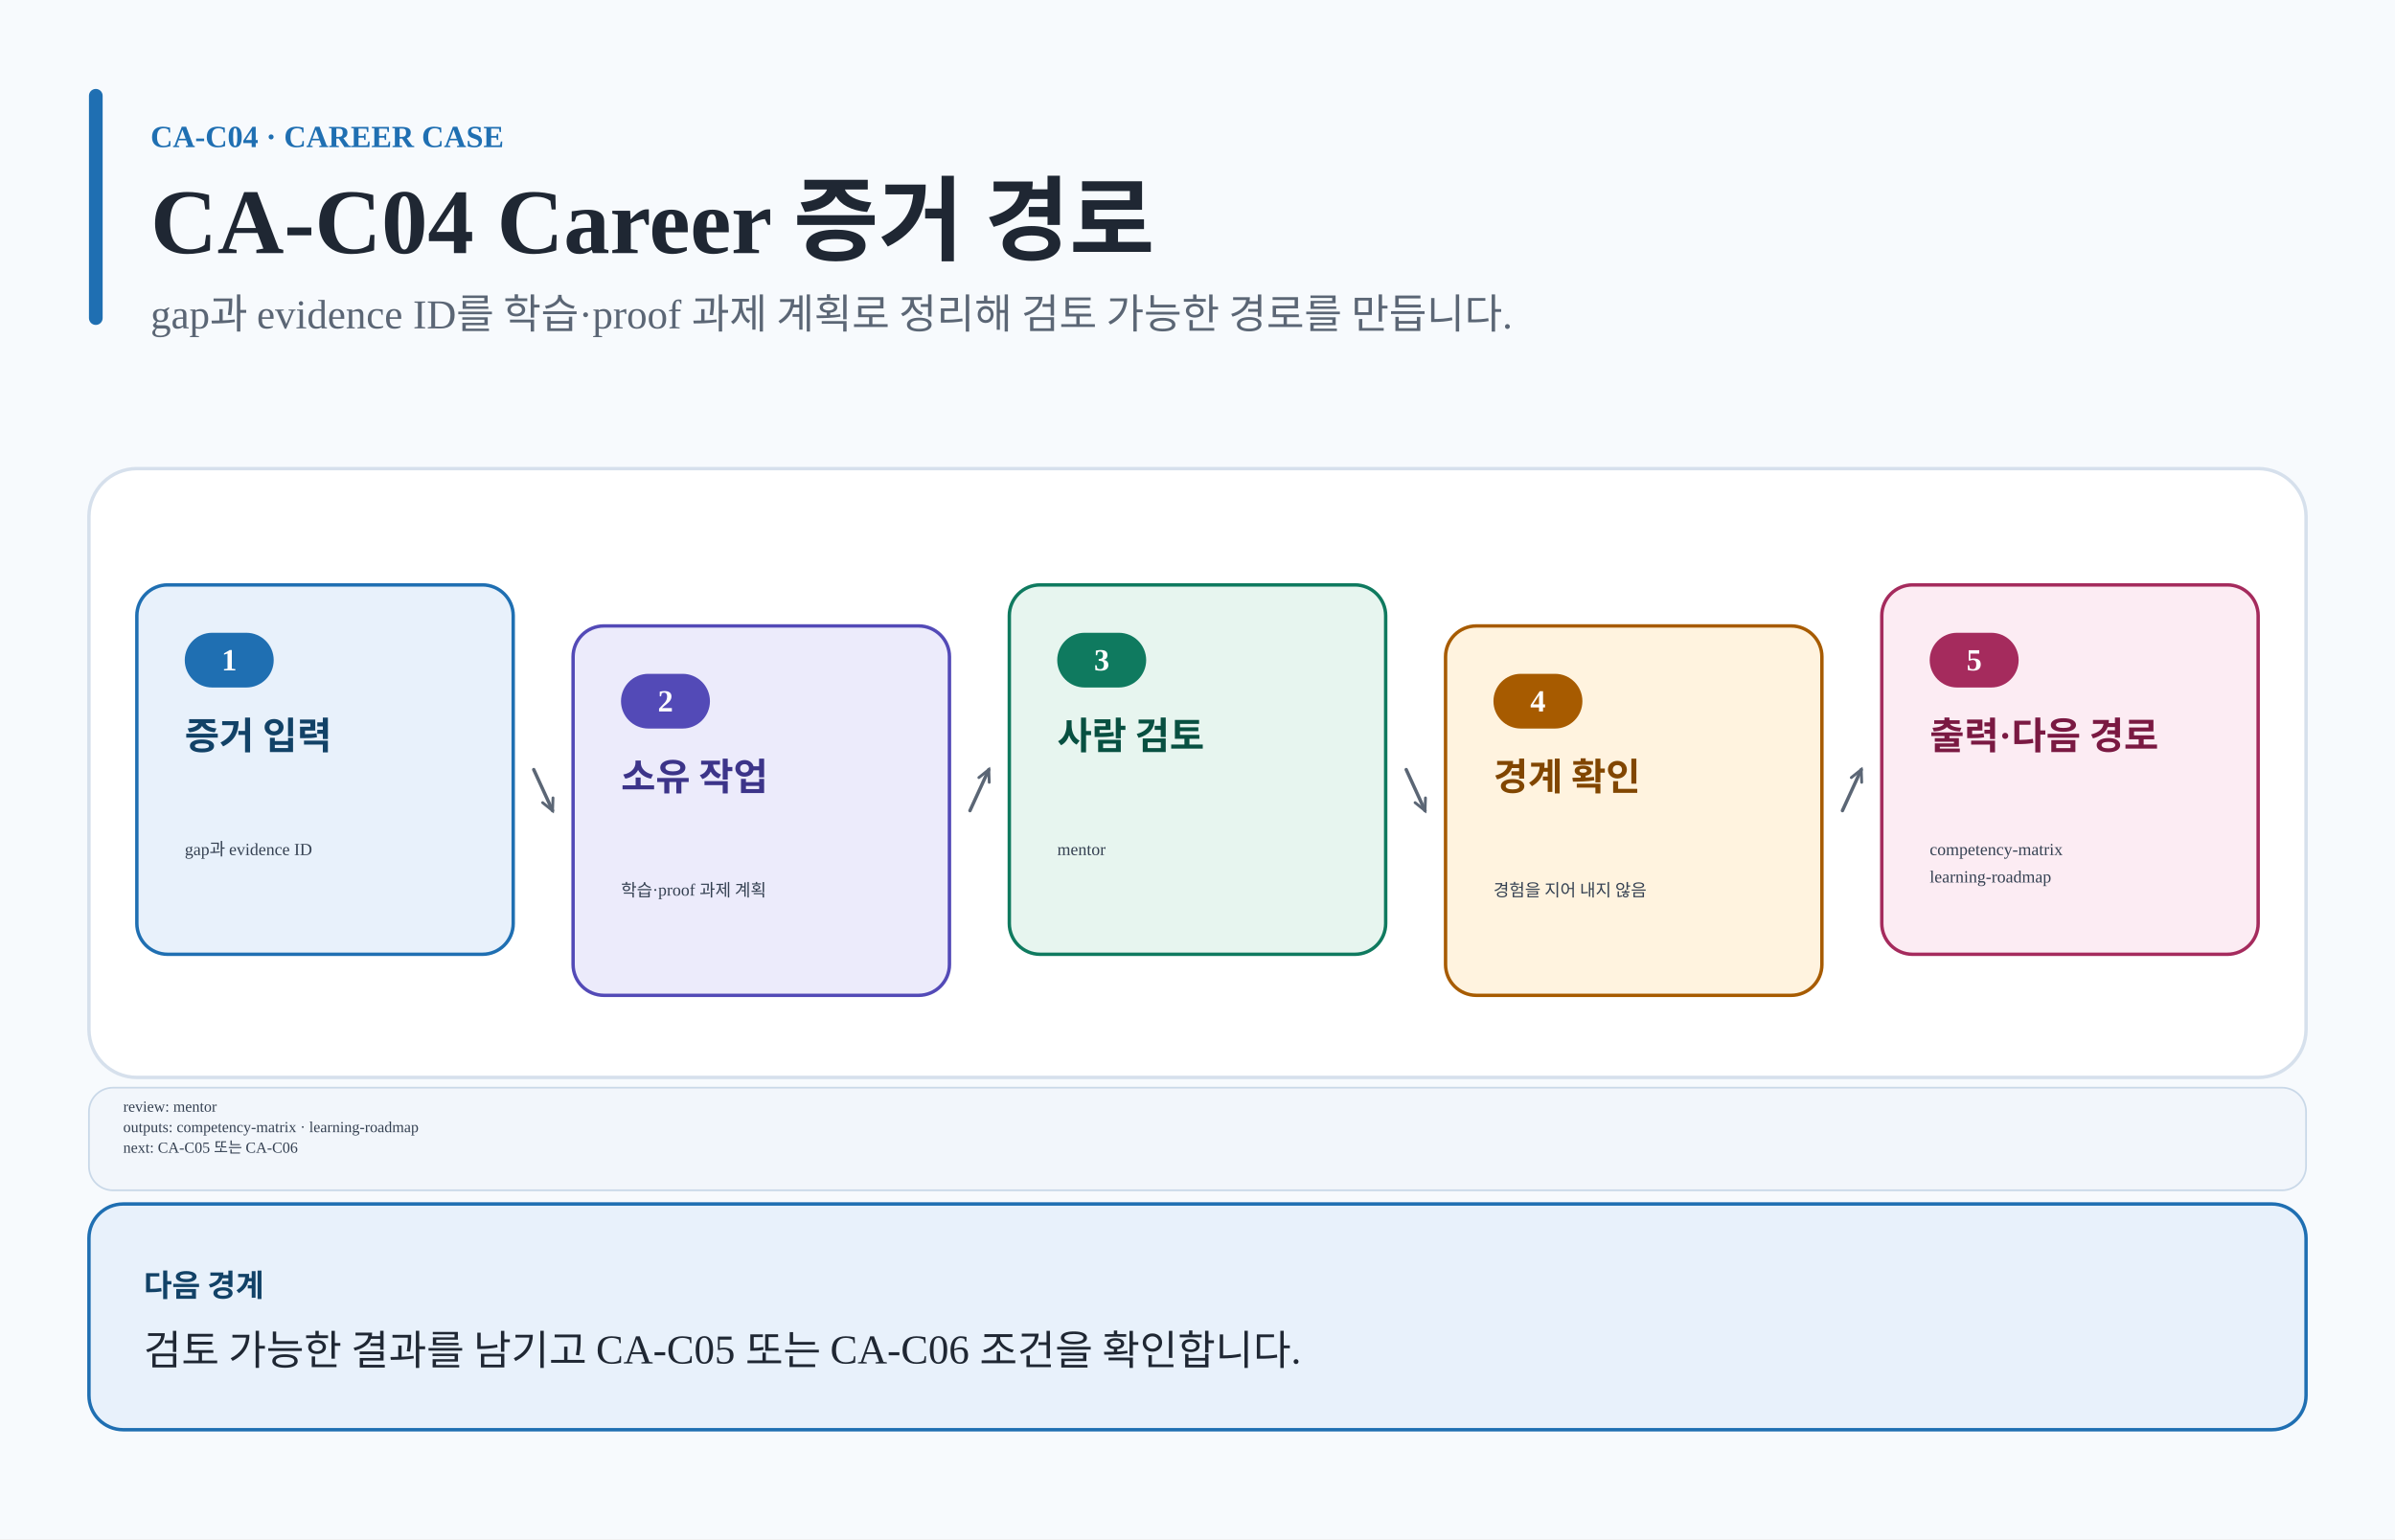
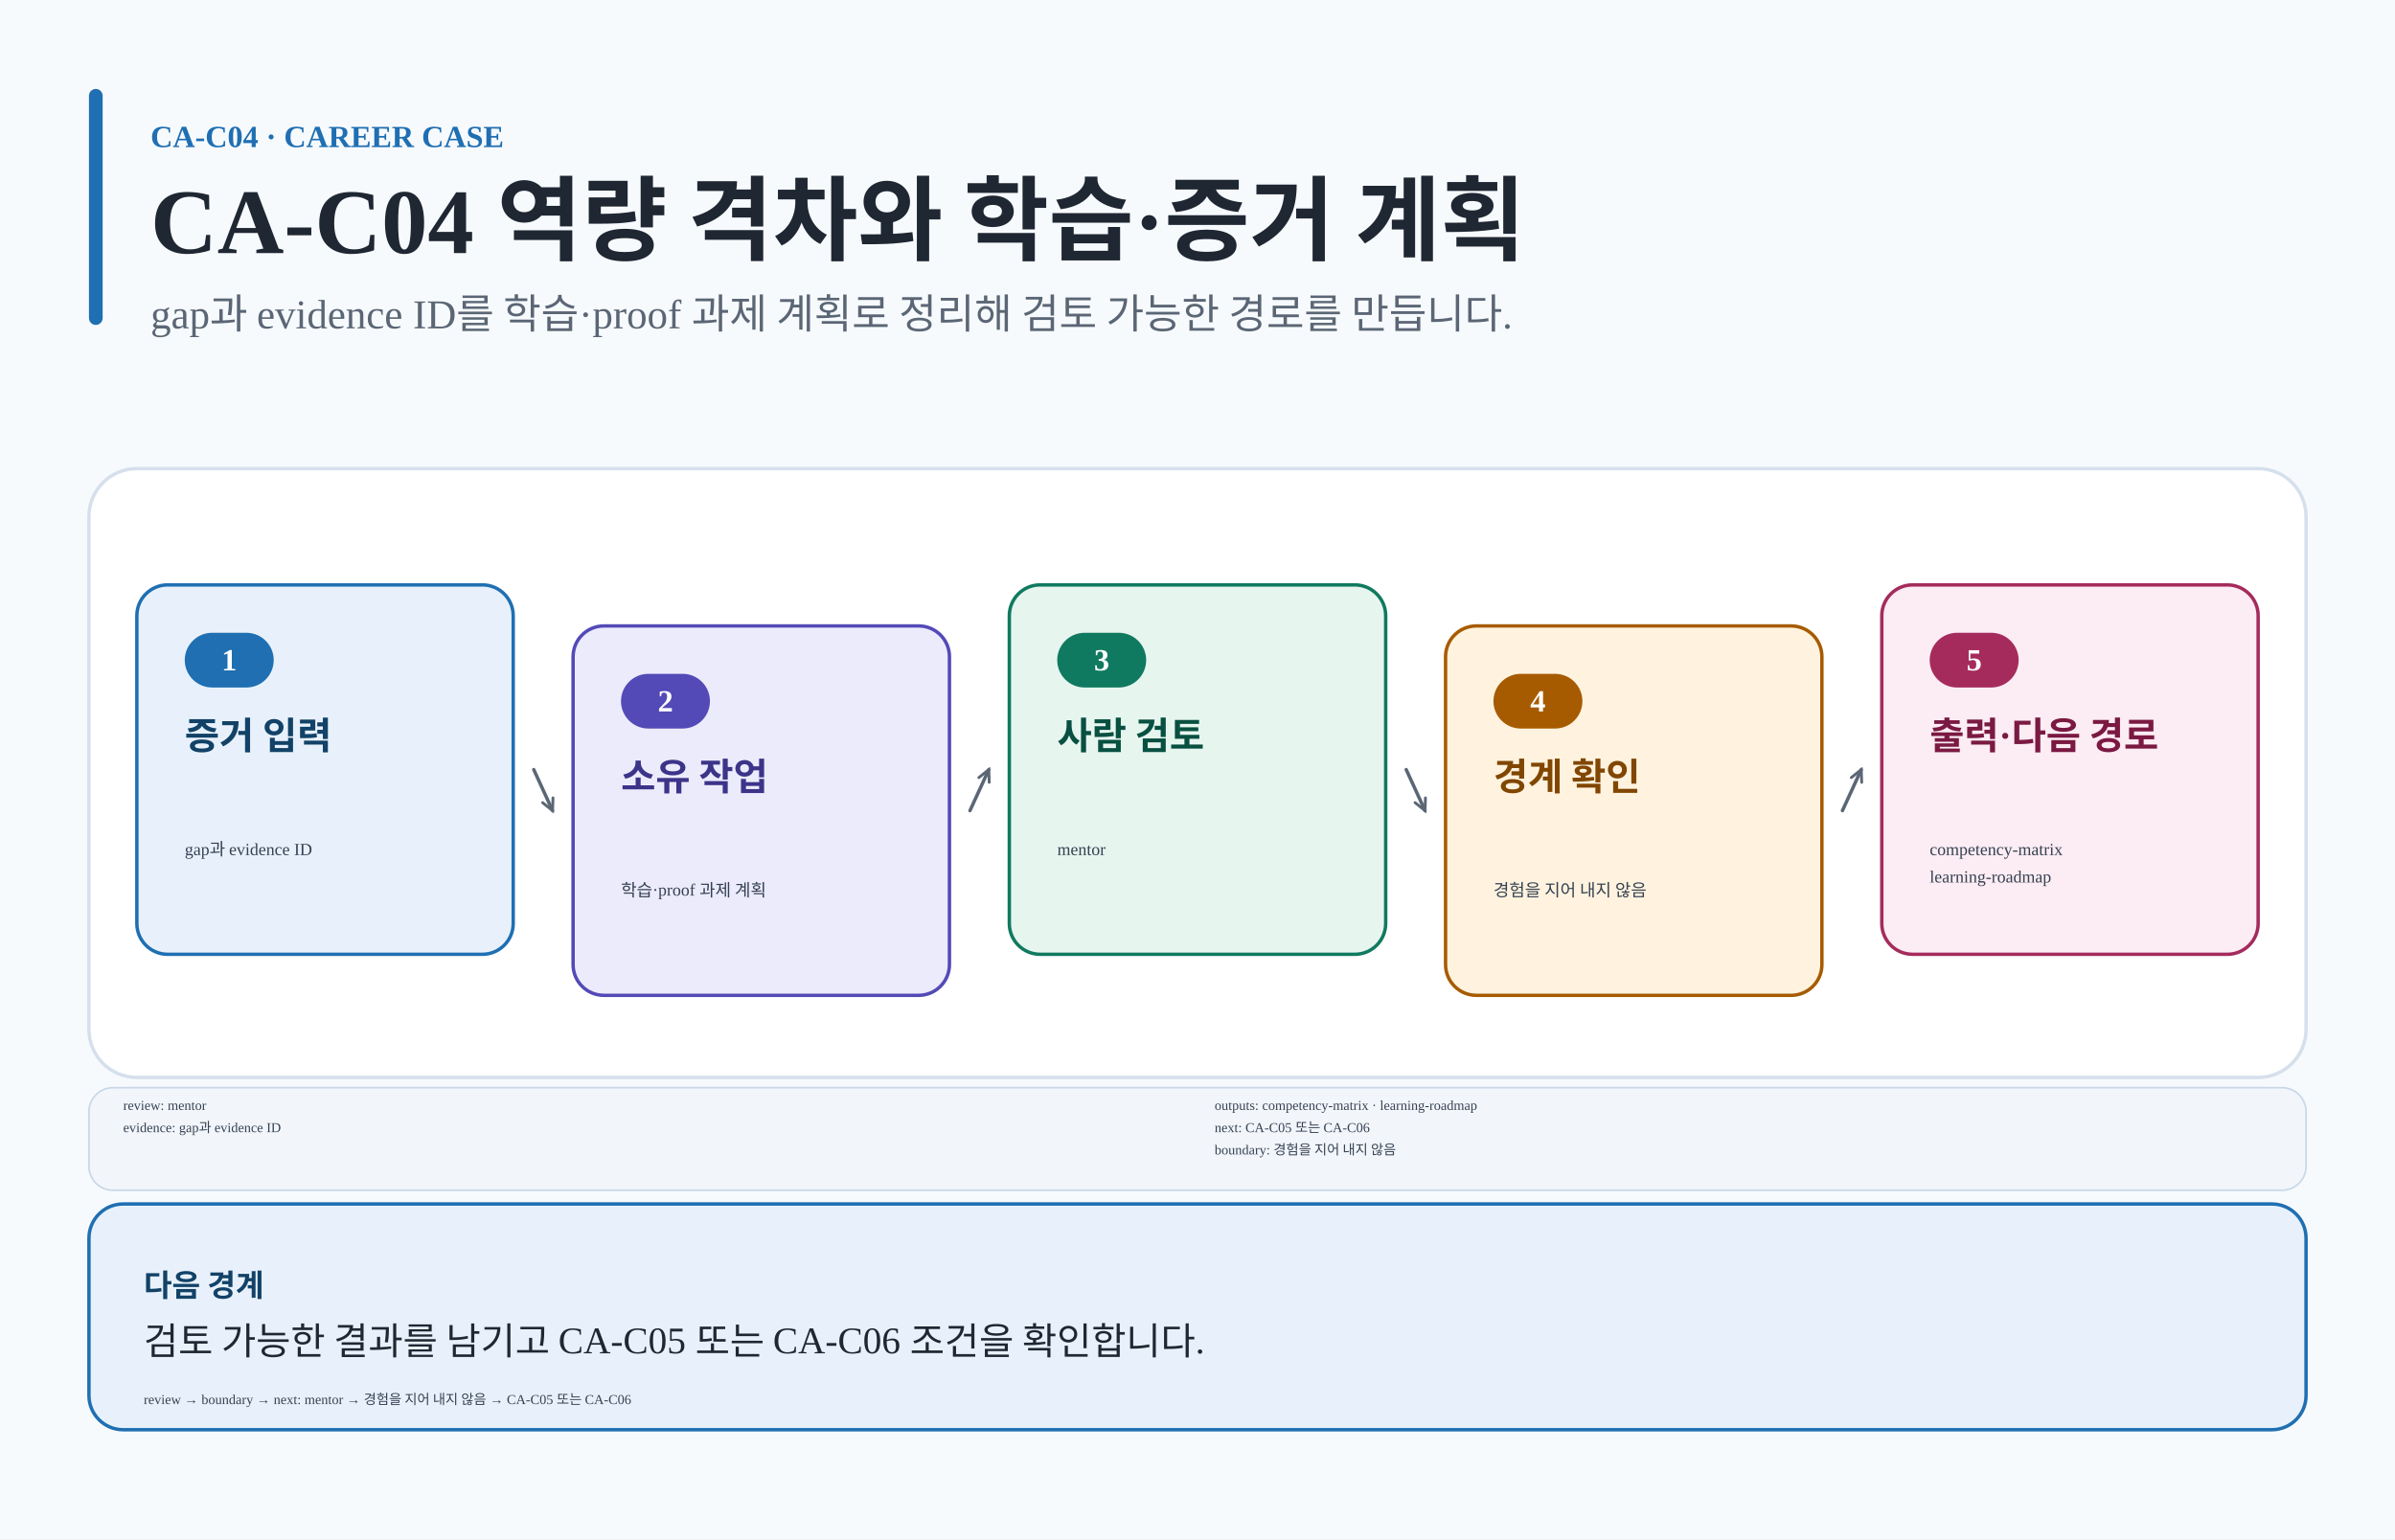
<svg xmlns="http://www.w3.org/2000/svg" viewBox="0 0 1400 900" width="1400" height="900" role="img" aria-label="역량 격차를 학습과 증거 과제로 전환하는 흐름">
  <defs>
    <marker id="open-arrow" viewBox="0 0 12 12" refX="10" refY="6" markerWidth="10" markerHeight="10" markerUnits="userSpaceOnUse" orient="auto">
      <path d="M 2 2 L 10 6 L 2 10" fill="none" stroke="#5B6675" stroke-width="2" stroke-linecap="round" />
    </marker>
  </defs>
  <rect width="1400" height="900" fill="#F7FAFD" />
  <rect x="52" y="52" width="8" height="138" rx="4" fill="#1F6FB2" />
  <text x="88" y="86" fill="#1F6FB2" font-size="18" font-weight="700">CA-C04 · CAREER CASE</text>
-   <text x="88" y="148" fill="#1F2733" font-size="54" font-weight="700">CA-C04 Career 증거 경로</text>
-   <text x="88" y="192" fill="#5B6675" font-size="24">gap과 evidence ID를 학습·proof 과제 계획로 정리해 검토 가능한 경로를 만듭니다.</text>
+   <text x="88" y="148" fill="#1F2733" font-size="54" font-weight="700">CA-C04 역량 격차와 학습·증거 계획</text>
+   <text x="88" y="192" fill="#5B6675" font-size="24" textLength="1220" lengthAdjust="spacingAndGlyphs">gap과 evidence ID를 학습·proof 과제 계획로 정리해 검토 가능한 경로를 만듭니다.</text>
  <rect x="52" y="274" width="1296" height="356" rx="28" fill="#FFFFFF" stroke="#D6E0EC" stroke-width="2" />
  <path d="M 312 450 L 323 474" fill="none" stroke="#5B6675" stroke-width="2" stroke-linecap="round" marker-end="url(#open-arrow)" />
  <path d="M 567 474 L 578 450" fill="none" stroke="#5B6675" stroke-width="2" stroke-linecap="round" marker-end="url(#open-arrow)" />
  <path d="M 822 450 L 833 474" fill="none" stroke="#5B6675" stroke-width="2" stroke-linecap="round" marker-end="url(#open-arrow)" />
  <path d="M 1077 474 L 1088 450" fill="none" stroke="#5B6675" stroke-width="2" stroke-linecap="round" marker-end="url(#open-arrow)" />
  <g aria-label="읽기 순서 1: 증거 입력">
    <rect x="80" y="342" width="220" height="216" rx="18" fill="#E8F1FB" stroke="#1F6FB2" stroke-width="2" />
    <rect x="108" y="370" width="52" height="32" rx="16" fill="#1F6FB2" />
    <text x="134" y="392" text-anchor="middle" fill="#FFFFFF" font-size="18" font-weight="700">1</text>
    <text x="108" y="438" fill="#124267" font-size="22" font-weight="700">증거 입력</text>
    <text x="108" y="500" fill="#354152" font-size="10" textLength="164" lengthAdjust="spacingAndGlyphs">gap과 evidence ID</text>
  </g>
  <g aria-label="읽기 순서 2: 소유 작업">
    <rect x="335" y="366" width="220" height="216" rx="18" fill="#ECEBFB" stroke="#534AB7" stroke-width="2" />
    <rect x="363" y="394" width="52" height="32" rx="16" fill="#534AB7" />
    <text x="389" y="416" text-anchor="middle" fill="#FFFFFF" font-size="18" font-weight="700">2</text>
    <text x="363" y="462" fill="#3C3489" font-size="22" font-weight="700">소유 작업</text>
    <text x="363" y="524" fill="#354152" font-size="10" textLength="164" lengthAdjust="spacingAndGlyphs">학습·proof 과제 계획</text>
  </g>
  <g aria-label="읽기 순서 3: 사람 검토">
    <rect x="590" y="342" width="220" height="216" rx="18" fill="#E7F5EF" stroke="#0F7A5F" stroke-width="2" />
    <rect x="618" y="370" width="52" height="32" rx="16" fill="#0F7A5F" />
    <text x="644" y="392" text-anchor="middle" fill="#FFFFFF" font-size="18" font-weight="700">3</text>
    <text x="618" y="438" fill="#085041" font-size="22" font-weight="700">사람 검토</text>
    <text x="618" y="500" fill="#354152" font-size="10" textLength="164" lengthAdjust="spacingAndGlyphs">mentor</text>
  </g>
  <g aria-label="읽기 순서 4: 경계 확인">
    <rect x="845" y="366" width="220" height="216" rx="18" fill="#FFF3DF" stroke="#A75B00" stroke-width="2" />
    <rect x="873" y="394" width="52" height="32" rx="16" fill="#A75B00" />
    <text x="899" y="416" text-anchor="middle" fill="#FFFFFF" font-size="18" font-weight="700">4</text>
    <text x="873" y="462" fill="#814600" font-size="22" font-weight="700">경계 확인</text>
    <text x="873" y="524" fill="#354152" font-size="10" textLength="164" lengthAdjust="spacingAndGlyphs">경험을 지어 내지 않음</text>
  </g>
  <g aria-label="읽기 순서 5: 출력·다음 경로">
    <rect x="1100" y="342" width="220" height="216" rx="18" fill="#FCECF3" stroke="#A52B5D" stroke-width="2" />
    <rect x="1128" y="370" width="52" height="32" rx="16" fill="#A52B5D" />
    <text x="1154" y="392" text-anchor="middle" fill="#FFFFFF" font-size="18" font-weight="700">5</text>
    <text x="1128" y="438" fill="#7A1942" font-size="22" font-weight="700">출력·다음 경로</text>
    <text x="1128" y="500" fill="#354152" font-size="10" textLength="164" lengthAdjust="spacingAndGlyphs">competency-matrix</text>
    <text x="1128" y="516" fill="#354152" font-size="10" textLength="164" lengthAdjust="spacingAndGlyphs">learning-roadmap</text>
  </g>
  <rect x="52" y="636" width="1296" height="60" rx="14" fill="#F2F6FB" stroke="#C9D8E8" stroke-width="1" />
-   <text x="72" y="650" fill="#354152" font-size="9">review: mentor</text>
-   <text x="72" y="662" fill="#354152" font-size="9">outputs: competency-matrix · learning-roadmap</text>
-   <text x="72" y="674" fill="#354152" font-size="9">next: CA-C05 또는 CA-C06</text>
+   <text x="72" y="649" fill="#354152" font-size="8">review: mentor</text>
+   <text x="72" y="662" fill="#354152" font-size="8">evidence: gap과 evidence ID</text>
+   <text x="710" y="649" fill="#354152" font-size="8">outputs: competency-matrix · learning-roadmap</text>
+   <text x="710" y="662" fill="#354152" font-size="8">next: CA-C05 또는 CA-C06</text>
+   <text x="710" y="675" fill="#354152" font-size="8">boundary: 경험을 지어 내지 않음</text>
  <rect x="52" y="704" width="1296" height="132" rx="20" fill="#E8F1FB" stroke="#1F6FB2" stroke-width="2" />
  <text x="84" y="758" fill="#124267" font-size="18" font-weight="700">다음 경계</text>
-   <text x="84" y="798" fill="#1F2733" font-size="24">검토 가능한 결과를 남기고 CA-C05 또는 CA-C06 조건을 확인합니다.</text>
+   <text x="84" y="792" fill="#1F2733" font-size="22">검토 가능한 결과를 남기고 CA-C05 또는 CA-C06 조건을 확인합니다.</text>
+   <text x="84" y="821" fill="#354152" font-weight="500" font-size="8" textLength="1232" lengthAdjust="spacingAndGlyphs">review → boundary → next: mentor → 경험을 지어 내지 않음 → CA-C05 또는 CA-C06</text>
</svg>
